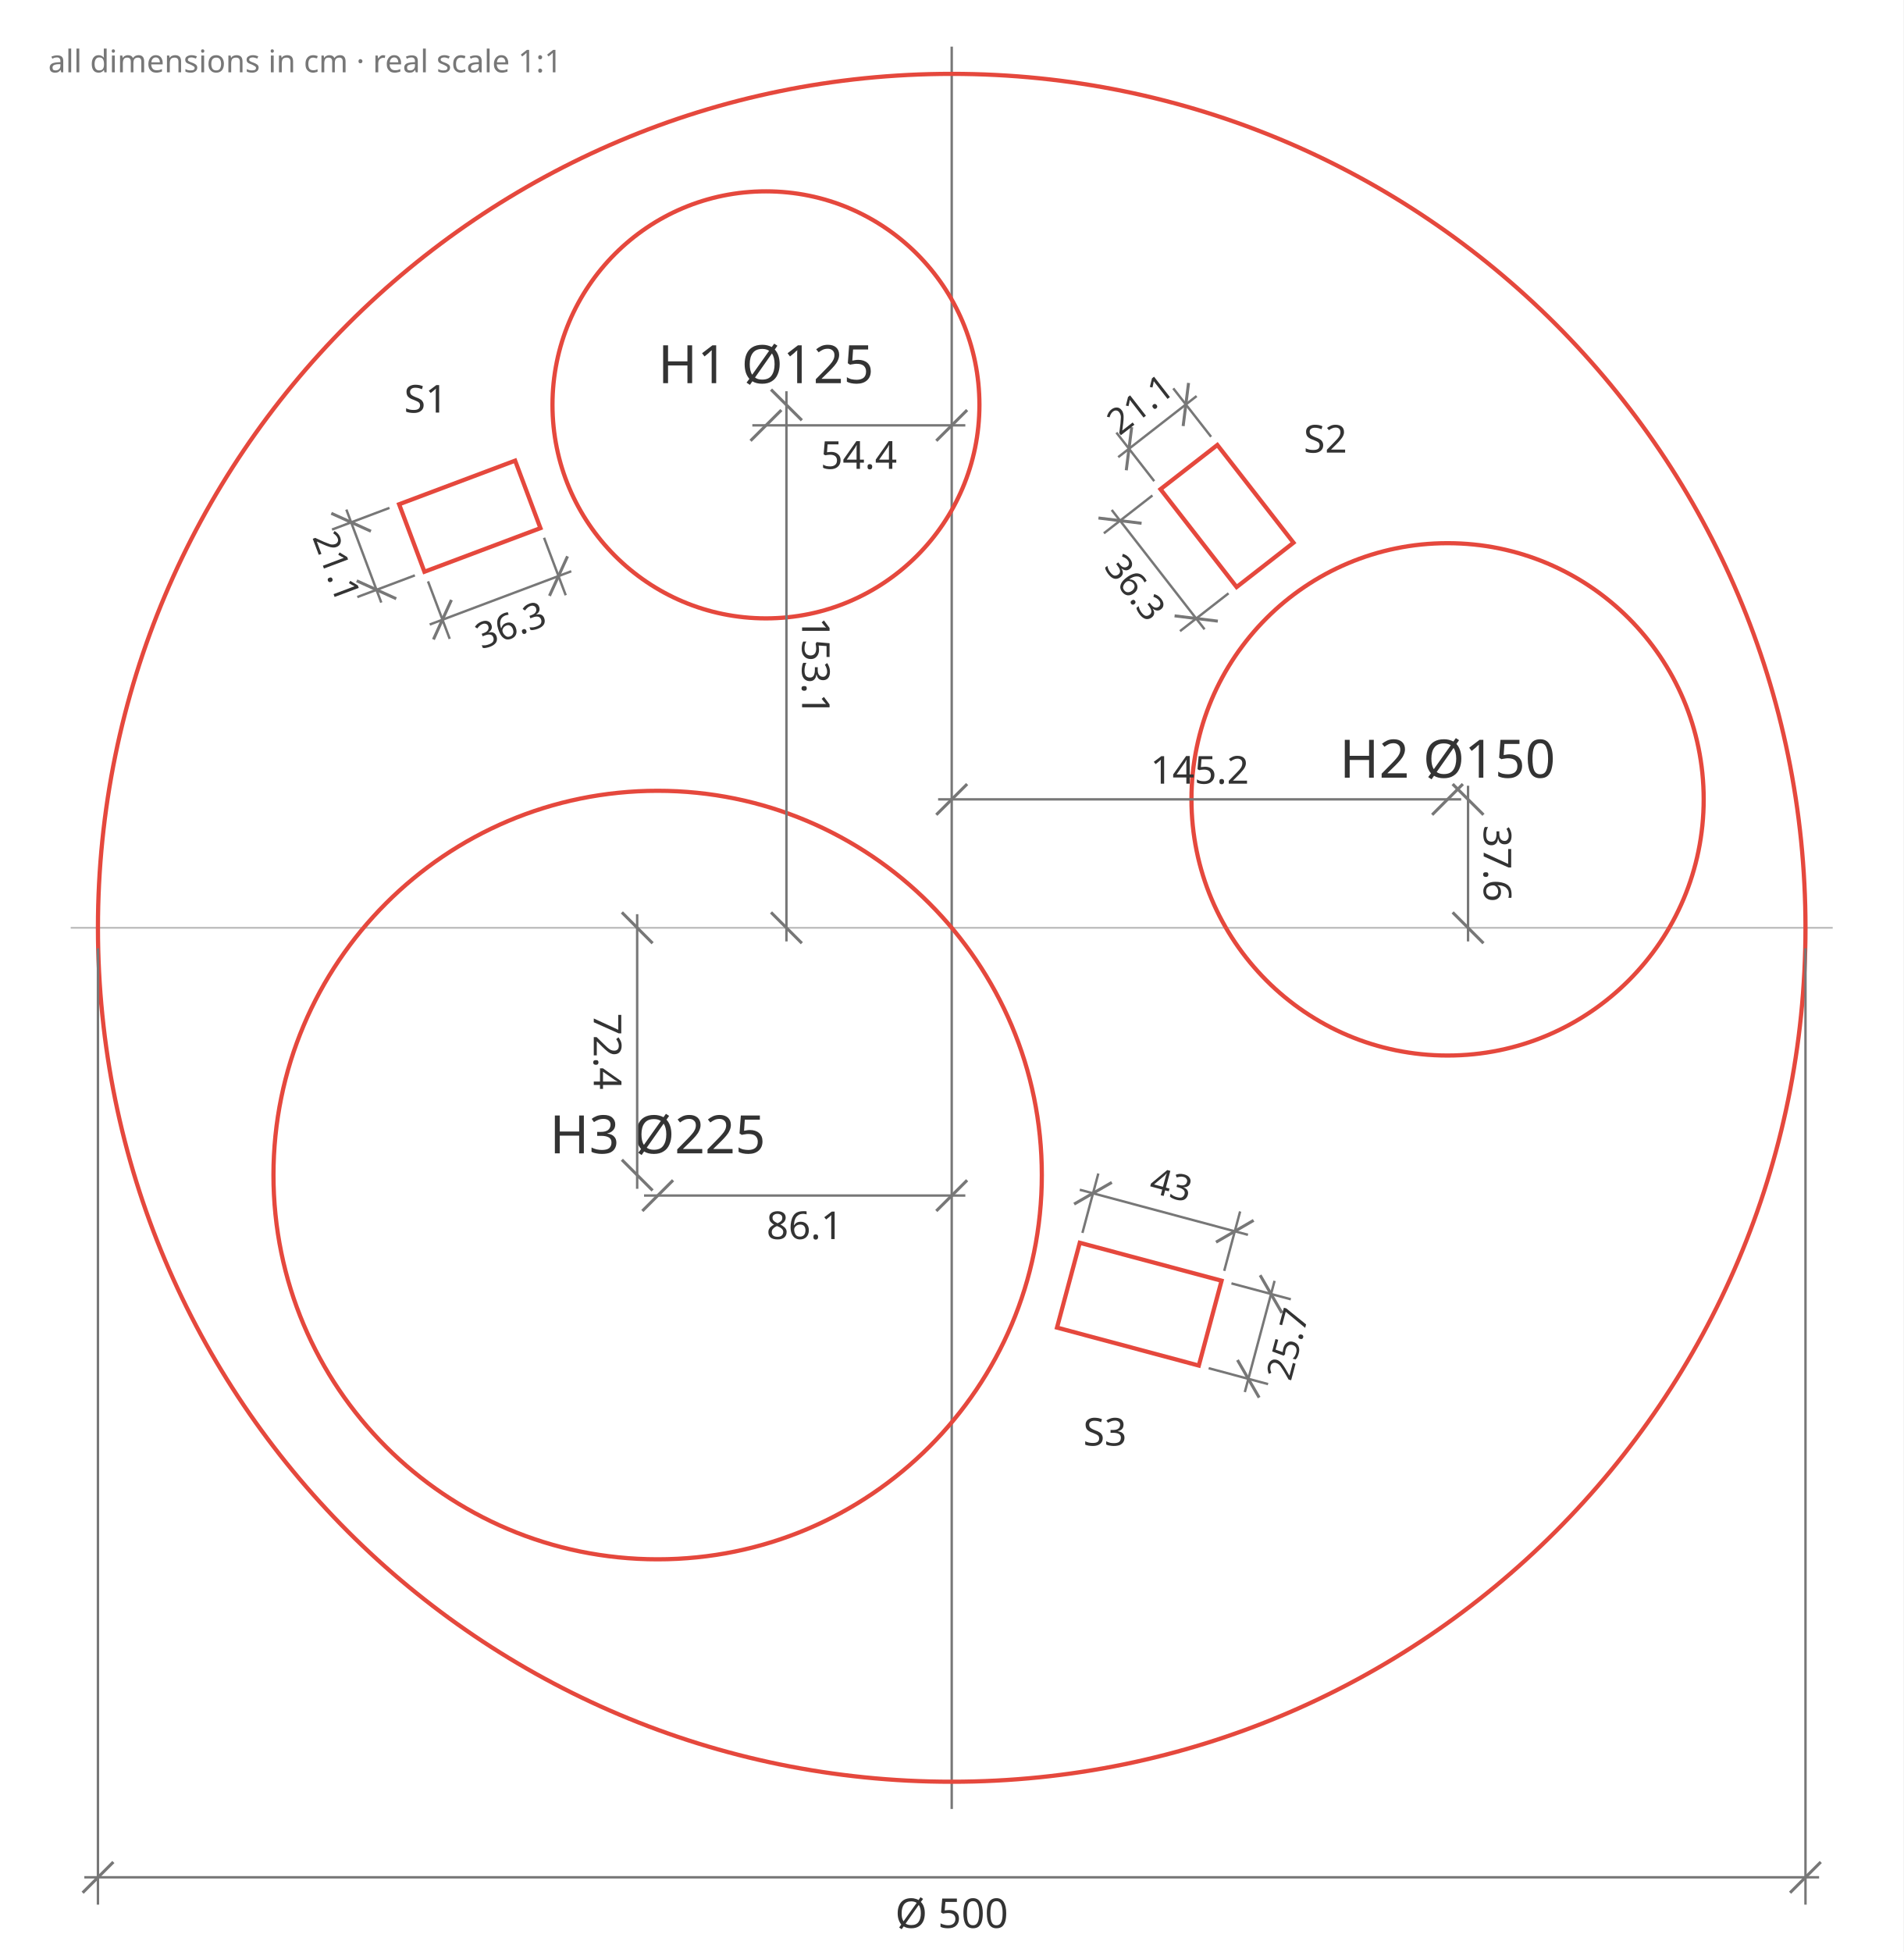
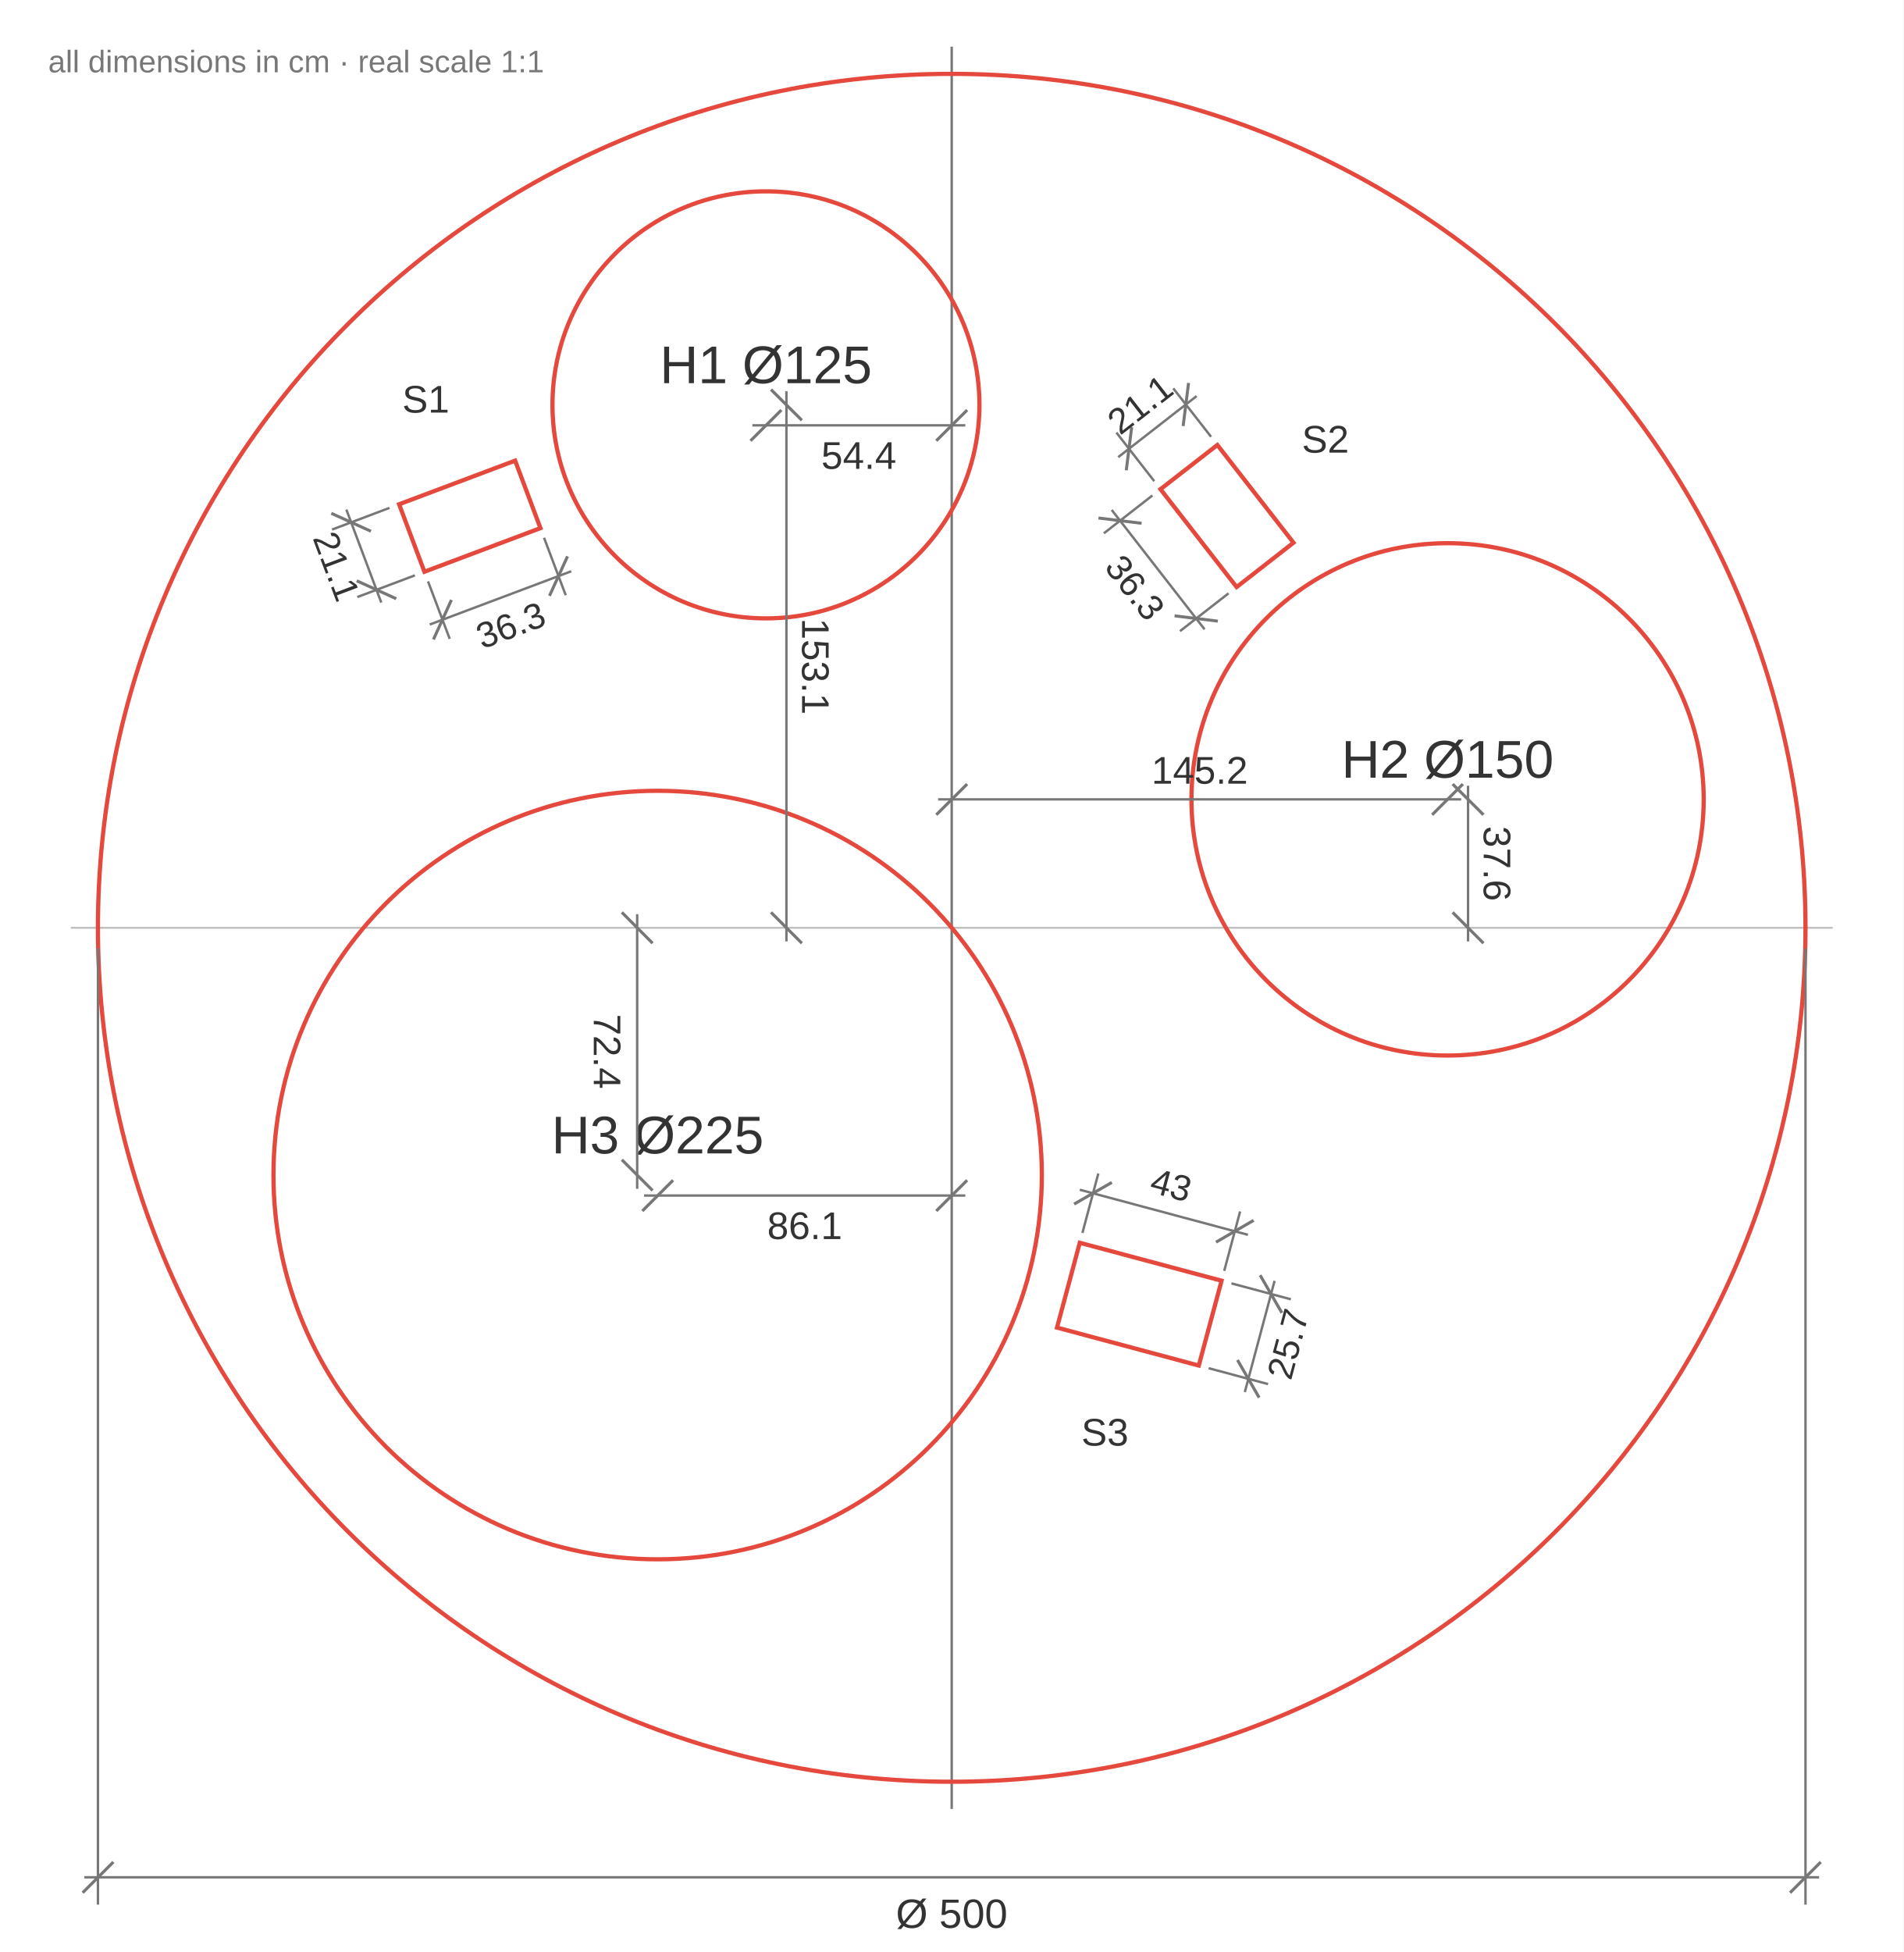
<svg xmlns="http://www.w3.org/2000/svg" viewBox="0 0 158 162" width="557.389cm" height="571.500cm">
  <rect width="100%" height="100%" fill="#fff" />
-   <text font-family="IBMPlexSans" x="4" y="6" font-size="2.6" fill="#777">all dimensions in cm · real scale 1:1</text>
+   <text font-family="Arial, Helvetica, sans-serif" x="4" y="6" font-size="2.6" fill="#777">all dimensions in cm · real scale 1:1</text>
  <path d="M5.87,77.00 L152.13,77.00" fill="none" stroke="#bbb" stroke-width="0.15" />
  <path d="M79.00,150.13 L79.00,3.87" fill="none" stroke="#777" stroke-width="0.2" />
  <circle cx="79.00" cy="77.00" r="70.87" fill="none" stroke="#e5483d" stroke-width="0.35" />
  <circle cx="63.58" cy="33.60" r="17.72" fill="none" stroke="#e5483d" stroke-width="0.35" />
-   <text font-family="IBMPlexSans" x="63.58" y="31.80" font-size="4.4" text-anchor="middle" fill="#333" transform="rotate(0.00 63.58 31.80)">H1 Ø125</text>
+   <text font-family="Arial, Helvetica, sans-serif" x="63.58" y="31.80" font-size="4.4" text-anchor="middle" fill="#333" transform="rotate(0.00 63.58 31.80)">H1 Ø125</text>
  <circle cx="120.16" cy="66.34" r="21.26" fill="none" stroke="#e5483d" stroke-width="0.35" />
-   <text font-family="IBMPlexSans" x="120.16" y="64.54" font-size="4.4" text-anchor="middle" fill="#333" transform="rotate(0.00 120.16 64.54)">H2 Ø150</text>
+   <text font-family="Arial, Helvetica, sans-serif" x="120.16" y="64.54" font-size="4.4" text-anchor="middle" fill="#333" transform="rotate(0.00 120.16 64.54)">H2 Ø150</text>
  <circle cx="54.59" cy="97.52" r="31.89" fill="none" stroke="#e5483d" stroke-width="0.35" />
-   <text font-family="IBMPlexSans" x="54.59" y="95.72" font-size="4.4" text-anchor="middle" fill="#333" transform="rotate(0.00 54.59 95.72)">H3 Ø225</text>
+   <text font-family="Arial, Helvetica, sans-serif" x="54.59" y="95.72" font-size="4.4" text-anchor="middle" fill="#333" transform="rotate(0.00 54.59 95.72)">H3 Ø225</text>
  <path d="M62.45,35.30 L80.13,35.30" fill="none" stroke="#777" stroke-width="0.2" />
  <path d="M62.30,36.58 L64.86,34.03" fill="none" stroke="#777" stroke-width="0.25" />
  <path d="M77.72,36.58 L80.28,34.03" fill="none" stroke="#777" stroke-width="0.25" />
-   <text font-family="IBMPlexSans" x="71.29" y="38.91" font-size="3.2" text-anchor="middle" fill="#333" transform="rotate(0.00 71.29 38.91)">54.4</text>
+   <text font-family="Arial, Helvetica, sans-serif" x="71.29" y="38.91" font-size="3.2" text-anchor="middle" fill="#333" transform="rotate(0.00 71.29 38.91)">54.4</text>
  <path d="M65.28,78.13 L65.28,32.47" fill="none" stroke="#777" stroke-width="0.2" />
  <path d="M66.56,78.28 L64.00,75.72" fill="none" stroke="#777" stroke-width="0.25" />
  <path d="M66.56,34.88 L64.00,32.33" fill="none" stroke="#777" stroke-width="0.25" />
-   <text font-family="IBMPlexSans" x="66.58" y="55.30" font-size="3.2" text-anchor="middle" fill="#333" transform="rotate(90.00 66.58 55.30)">153.1</text>
+   <text font-family="Arial, Helvetica, sans-serif" x="66.58" y="55.30" font-size="3.2" text-anchor="middle" fill="#333" transform="rotate(90.00 66.58 55.30)">153.1</text>
  <path d="M77.87,66.34 L121.29,66.34" fill="none" stroke="#777" stroke-width="0.2" />
  <path d="M77.72,67.62 L80.28,65.07" fill="none" stroke="#777" stroke-width="0.25" />
  <path d="M118.88,67.62 L121.43,65.07" fill="none" stroke="#777" stroke-width="0.25" />
-   <text font-family="IBMPlexSans" x="99.58" y="65.04" font-size="3.2" text-anchor="middle" fill="#333" transform="rotate(0.00 99.58 65.04)">145.2</text>
+   <text font-family="Arial, Helvetica, sans-serif" x="99.58" y="65.04" font-size="3.2" text-anchor="middle" fill="#333" transform="rotate(0.00 99.58 65.04)">145.2</text>
  <path d="M121.86,78.13 L121.86,65.21" fill="none" stroke="#777" stroke-width="0.2" />
  <path d="M123.14,78.28 L120.58,75.72" fill="none" stroke="#777" stroke-width="0.25" />
  <path d="M123.14,67.62 L120.58,65.07" fill="none" stroke="#777" stroke-width="0.25" />
-   <text font-family="IBMPlexSans" x="123.16" y="71.67" font-size="3.2" text-anchor="middle" fill="#333" transform="rotate(90.00 123.16 71.67)">37.6</text>
+   <text font-family="Arial, Helvetica, sans-serif" x="123.16" y="71.67" font-size="3.2" text-anchor="middle" fill="#333" transform="rotate(90.00 123.16 71.67)">37.6</text>
  <path d="M53.46,99.22 L80.13,99.22" fill="none" stroke="#777" stroke-width="0.2" />
  <path d="M53.32,100.50 L55.87,97.95" fill="none" stroke="#777" stroke-width="0.25" />
  <path d="M77.72,100.50 L80.28,97.95" fill="none" stroke="#777" stroke-width="0.25" />
-   <text font-family="IBMPlexSans" x="66.80" y="102.83" font-size="3.2" text-anchor="middle" fill="#333" transform="rotate(0.00 66.80 102.83)">86.1</text>
+   <text font-family="Arial, Helvetica, sans-serif" x="66.80" y="102.83" font-size="3.2" text-anchor="middle" fill="#333" transform="rotate(0.00 66.80 102.83)">86.1</text>
  <path d="M52.89,75.87 L52.89,98.66" fill="none" stroke="#777" stroke-width="0.2" />
  <path d="M51.62,75.72 L54.17,78.28" fill="none" stroke="#777" stroke-width="0.25" />
  <path d="M51.62,96.25 L54.17,98.80" fill="none" stroke="#777" stroke-width="0.25" />
-   <text font-family="IBMPlexSans" x="49.29" y="87.26" font-size="3.2" text-anchor="middle" fill="#333" transform="rotate(90.00 49.29 87.26)">72.4</text>
+   <text font-family="Arial, Helvetica, sans-serif" x="49.29" y="87.26" font-size="3.2" text-anchor="middle" fill="#333" transform="rotate(90.00 49.29 87.26)">72.4</text>
  <path d="M44.86,43.83 L35.23,47.45 L33.13,41.85 L42.76,38.23 Z" fill="none" stroke="#e5483d" stroke-width="0.35" />
  <path d="M45.16,44.63 L46.96,49.40" fill="none" stroke="#777" stroke-width="0.2" />
  <path d="M35.53,48.25 L37.33,53.02" fill="none" stroke="#777" stroke-width="0.2" />
  <path d="M47.42,47.41 L35.67,51.83" fill="none" stroke="#777" stroke-width="0.2" />
  <path d="M47.11,46.17 L45.61,49.45" fill="none" stroke="#777" stroke-width="0.25" />
  <path d="M37.47,49.79 L35.98,53.07" fill="none" stroke="#777" stroke-width="0.25" />
-   <text font-family="IBMPlexSans" x="42.76" y="52.86" font-size="3.0" text-anchor="middle" fill="#333" transform="rotate(-20.60 42.76 52.86)">36.3</text>
+   <text font-family="Arial, Helvetica, sans-serif" x="42.76" y="52.86" font-size="3.0" text-anchor="middle" fill="#333" transform="rotate(-20.60 42.76 52.86)">36.3</text>
  <path d="M34.44,47.75 L29.66,49.55" fill="none" stroke="#777" stroke-width="0.2" />
  <path d="M32.33,42.15 L27.56,43.95" fill="none" stroke="#777" stroke-width="0.2" />
  <path d="M31.65,50.01 L28.75,42.29" fill="none" stroke="#777" stroke-width="0.2" />
  <path d="M32.89,49.69 L29.61,48.20" fill="none" stroke="#777" stroke-width="0.25" />
  <path d="M30.79,44.09 L27.50,42.60" fill="none" stroke="#777" stroke-width="0.25" />
-   <text font-family="IBMPlexSans" x="26.96" y="47.37" font-size="3.0" text-anchor="middle" fill="#333" transform="rotate(69.40 26.96 47.37)">21.1</text>
-   <text font-family="IBMPlexSans" x="35.35" y="34.24" font-size="3.2" text-anchor="middle" fill="#333" transform="rotate(0.00 35.35 34.24)">S1</text>
+   <text font-family="Arial, Helvetica, sans-serif" x="26.96" y="47.37" font-size="3.0" text-anchor="middle" fill="#333" transform="rotate(69.40 26.96 47.37)">21.1</text>
+   <text font-family="Arial, Helvetica, sans-serif" x="35.35" y="34.24" font-size="3.2" text-anchor="middle" fill="#333" transform="rotate(0.00 35.35 34.24)">S1</text>
  <path d="M102.65,48.72 L96.33,40.60 L101.05,36.93 L107.37,45.04 Z" fill="none" stroke="#e5483d" stroke-width="0.35" />
  <path d="M101.98,49.24 L97.95,52.38" fill="none" stroke="#777" stroke-width="0.2" />
  <path d="M95.66,41.12 L91.63,44.26" fill="none" stroke="#777" stroke-width="0.2" />
  <path d="M99.99,52.23 L92.28,42.32" fill="none" stroke="#777" stroke-width="0.2" />
  <path d="M101.09,51.55 L97.50,51.11" fill="none" stroke="#777" stroke-width="0.25" />
  <path d="M94.76,43.43 L91.18,42.99" fill="none" stroke="#777" stroke-width="0.25" />
-   <text font-family="IBMPlexSans" x="93.40" y="49.40" font-size="3.0" text-anchor="middle" fill="#333" transform="rotate(52.10 93.40 49.40)">36.3</text>
+   <text font-family="Arial, Helvetica, sans-serif" x="93.40" y="49.40" font-size="3.0" text-anchor="middle" fill="#333" transform="rotate(52.10 93.40 49.40)">36.3</text>
  <path d="M95.81,39.93 L92.67,35.90" fill="none" stroke="#777" stroke-width="0.2" />
  <path d="M100.53,36.25 L97.39,32.23" fill="none" stroke="#777" stroke-width="0.2" />
  <path d="M92.82,37.94 L99.33,32.87" fill="none" stroke="#777" stroke-width="0.2" />
  <path d="M93.49,39.03 L93.94,35.45" fill="none" stroke="#777" stroke-width="0.25" />
  <path d="M98.21,35.36 L98.66,31.78" fill="none" stroke="#777" stroke-width="0.25" />
-   <text font-family="IBMPlexSans" x="95.28" y="34.38" font-size="3.0" text-anchor="middle" fill="#333" transform="rotate(-37.90 95.28 34.38)">21.1</text>
-   <text font-family="IBMPlexSans" x="110.02" y="37.56" font-size="3.2" text-anchor="middle" fill="#333" transform="rotate(0.00 110.02 37.56)">S2</text>
+   <text font-family="Arial, Helvetica, sans-serif" x="95.28" y="34.38" font-size="3.0" text-anchor="middle" fill="#333" transform="rotate(-37.90 95.28 34.38)">21.1</text>
+   <text font-family="Arial, Helvetica, sans-serif" x="110.02" y="37.56" font-size="3.2" text-anchor="middle" fill="#333" transform="rotate(0.00 110.02 37.56)">S2</text>
  <path d="M89.63,103.14 L101.40,106.29 L99.51,113.33 L87.74,110.18 Z" fill="none" stroke="#e5483d" stroke-width="0.35" />
  <path d="M89.85,102.32 L91.17,97.39" fill="none" stroke="#777" stroke-width="0.2" />
  <path d="M101.62,105.47 L102.94,100.54" fill="none" stroke="#777" stroke-width="0.2" />
  <path d="M89.63,98.74 L103.59,102.48" fill="none" stroke="#777" stroke-width="0.2" />
  <path d="M89.16,99.93 L92.29,98.13" fill="none" stroke="#777" stroke-width="0.25" />
  <path d="M100.94,103.09 L104.06,101.28" fill="none" stroke="#777" stroke-width="0.25" />
-   <text font-family="IBMPlexSans" x="96.95" y="99.35" font-size="3.0" text-anchor="middle" fill="#333" transform="rotate(15.00 96.95 99.35)">43</text>
+   <text font-family="Arial, Helvetica, sans-serif" x="96.95" y="99.35" font-size="3.0" text-anchor="middle" fill="#333" transform="rotate(15.00 96.95 99.35)">43</text>
  <path d="M102.22,106.51 L107.15,107.83" fill="none" stroke="#777" stroke-width="0.2" />
  <path d="M100.33,113.55 L105.26,114.87" fill="none" stroke="#777" stroke-width="0.2" />
  <path d="M105.80,106.30 L103.33,115.53" fill="none" stroke="#777" stroke-width="0.2" />
  <path d="M104.60,105.83 L106.41,108.96" fill="none" stroke="#777" stroke-width="0.25" />
  <path d="M102.72,112.87 L104.52,115.99" fill="none" stroke="#777" stroke-width="0.25" />
-   <text font-family="IBMPlexSans" x="107.91" y="111.81" font-size="3.0" text-anchor="middle" fill="#333" transform="rotate(-75.00 107.91 111.81)">25.7</text>
-   <text font-family="IBMPlexSans" x="91.72" y="119.97" font-size="3.2" text-anchor="middle" fill="#333" transform="rotate(0.00 91.72 119.97)">S3</text>
+   <text font-family="Arial, Helvetica, sans-serif" x="107.91" y="111.81" font-size="3.0" text-anchor="middle" fill="#333" transform="rotate(-75.00 107.91 111.81)">25.7</text>
+   <text font-family="Arial, Helvetica, sans-serif" x="91.72" y="119.97" font-size="3.2" text-anchor="middle" fill="#333" transform="rotate(0.00 91.72 119.97)">S3</text>
  <path d="M8.13,78.70 L8.13,158.07" fill="none" stroke="#777" stroke-width="0.2" />
  <path d="M149.87,78.70 L149.87,158.07" fill="none" stroke="#777" stroke-width="0.2" />
  <path d="M7.00,155.80 L151.00,155.80" fill="none" stroke="#777" stroke-width="0.2" />
  <path d="M6.86,157.08 L9.41,154.53" fill="none" stroke="#777" stroke-width="0.25" />
  <path d="M148.59,157.08 L151.14,154.53" fill="none" stroke="#777" stroke-width="0.25" />
-   <text font-family="IBMPlexSans" x="79.00" y="160.00" font-size="3.4" text-anchor="middle" fill="#333" transform="rotate(0.00 79.00 160.00)">Ø 500</text>
+   <text font-family="Arial, Helvetica, sans-serif" x="79.00" y="160.00" font-size="3.4" text-anchor="middle" fill="#333" transform="rotate(0.00 79.00 160.00)">Ø 500</text>
</svg>
